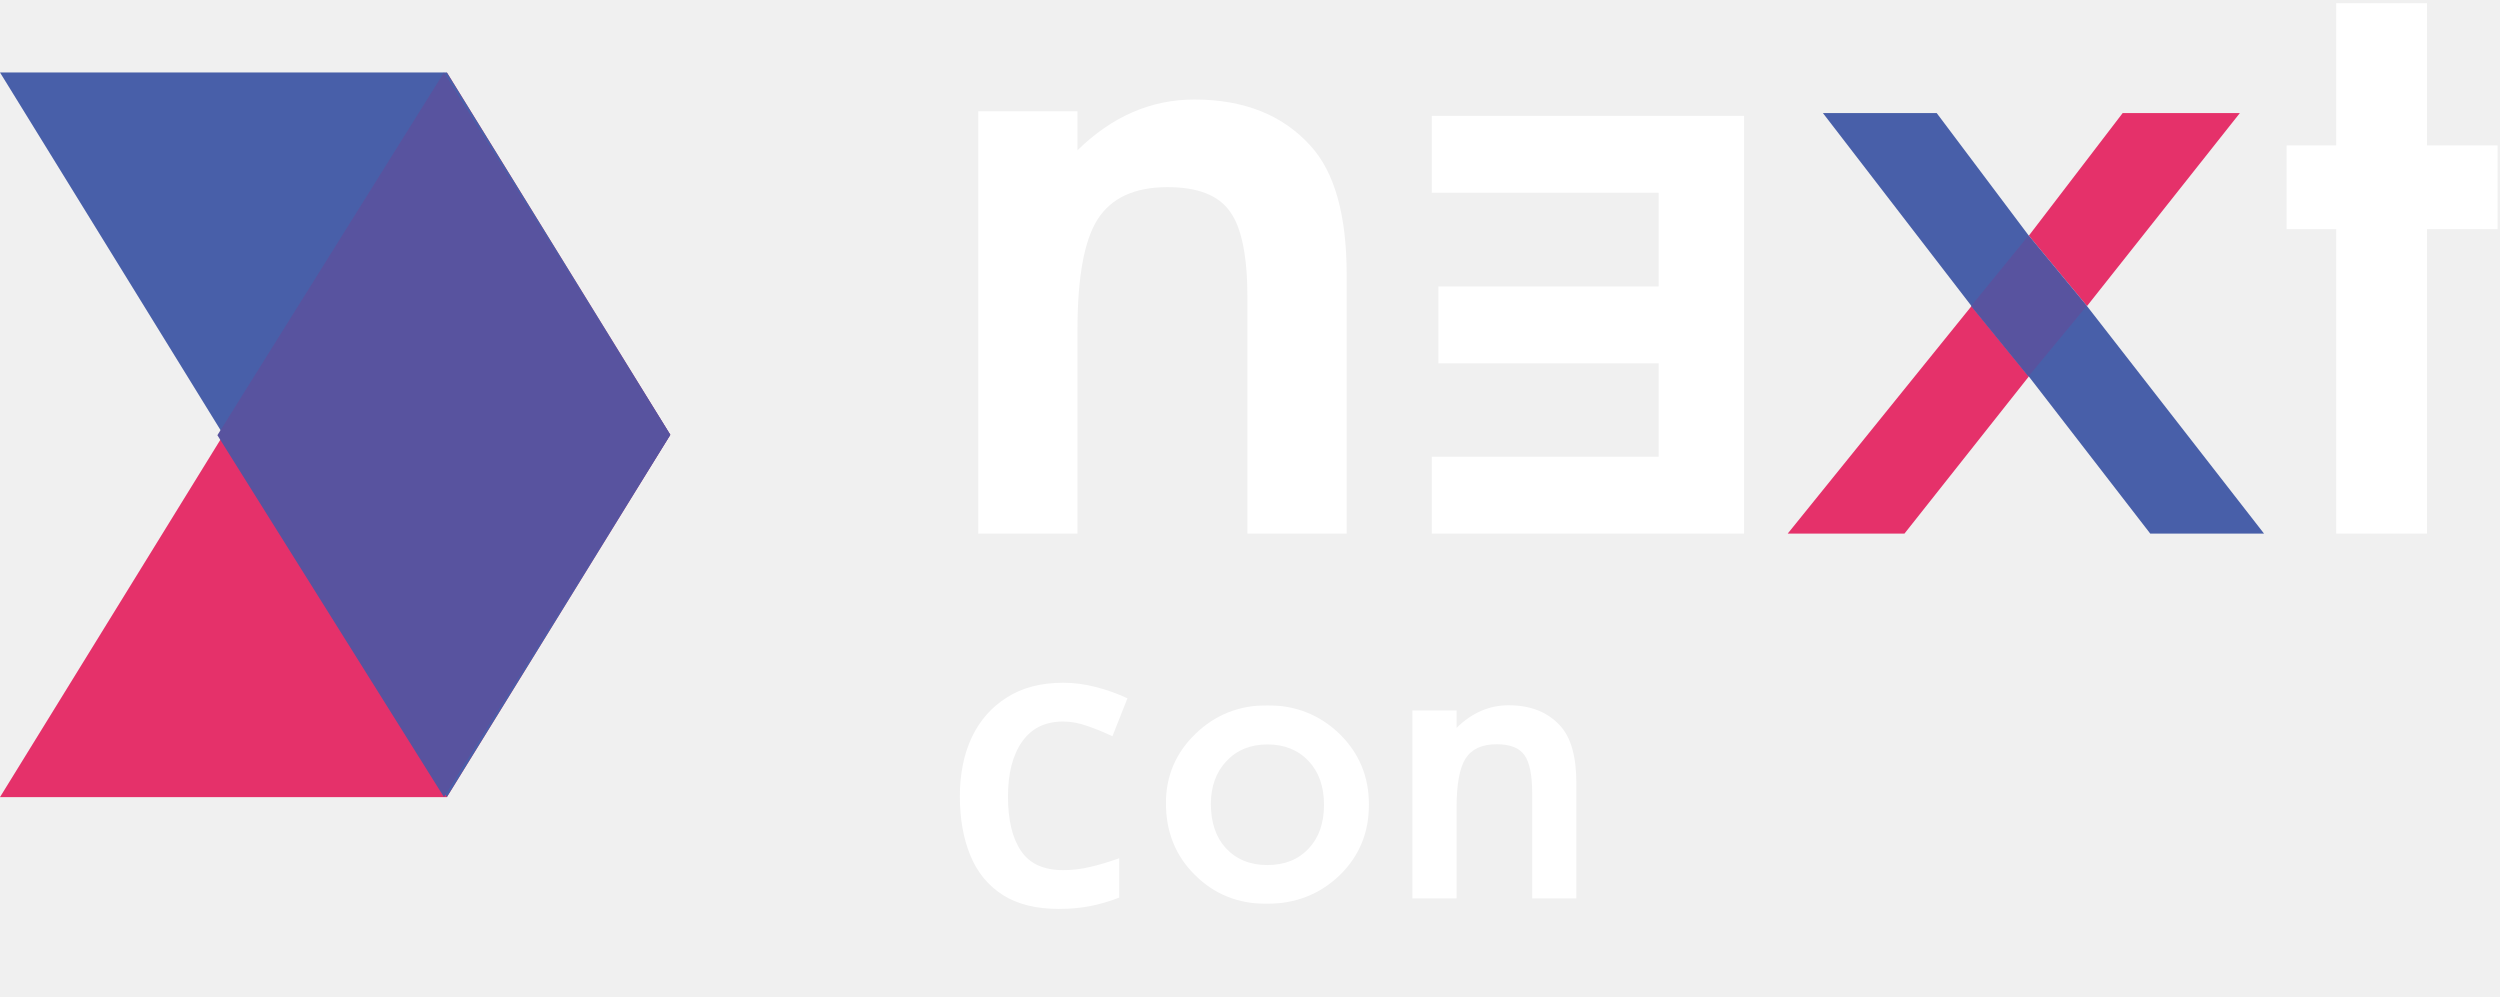
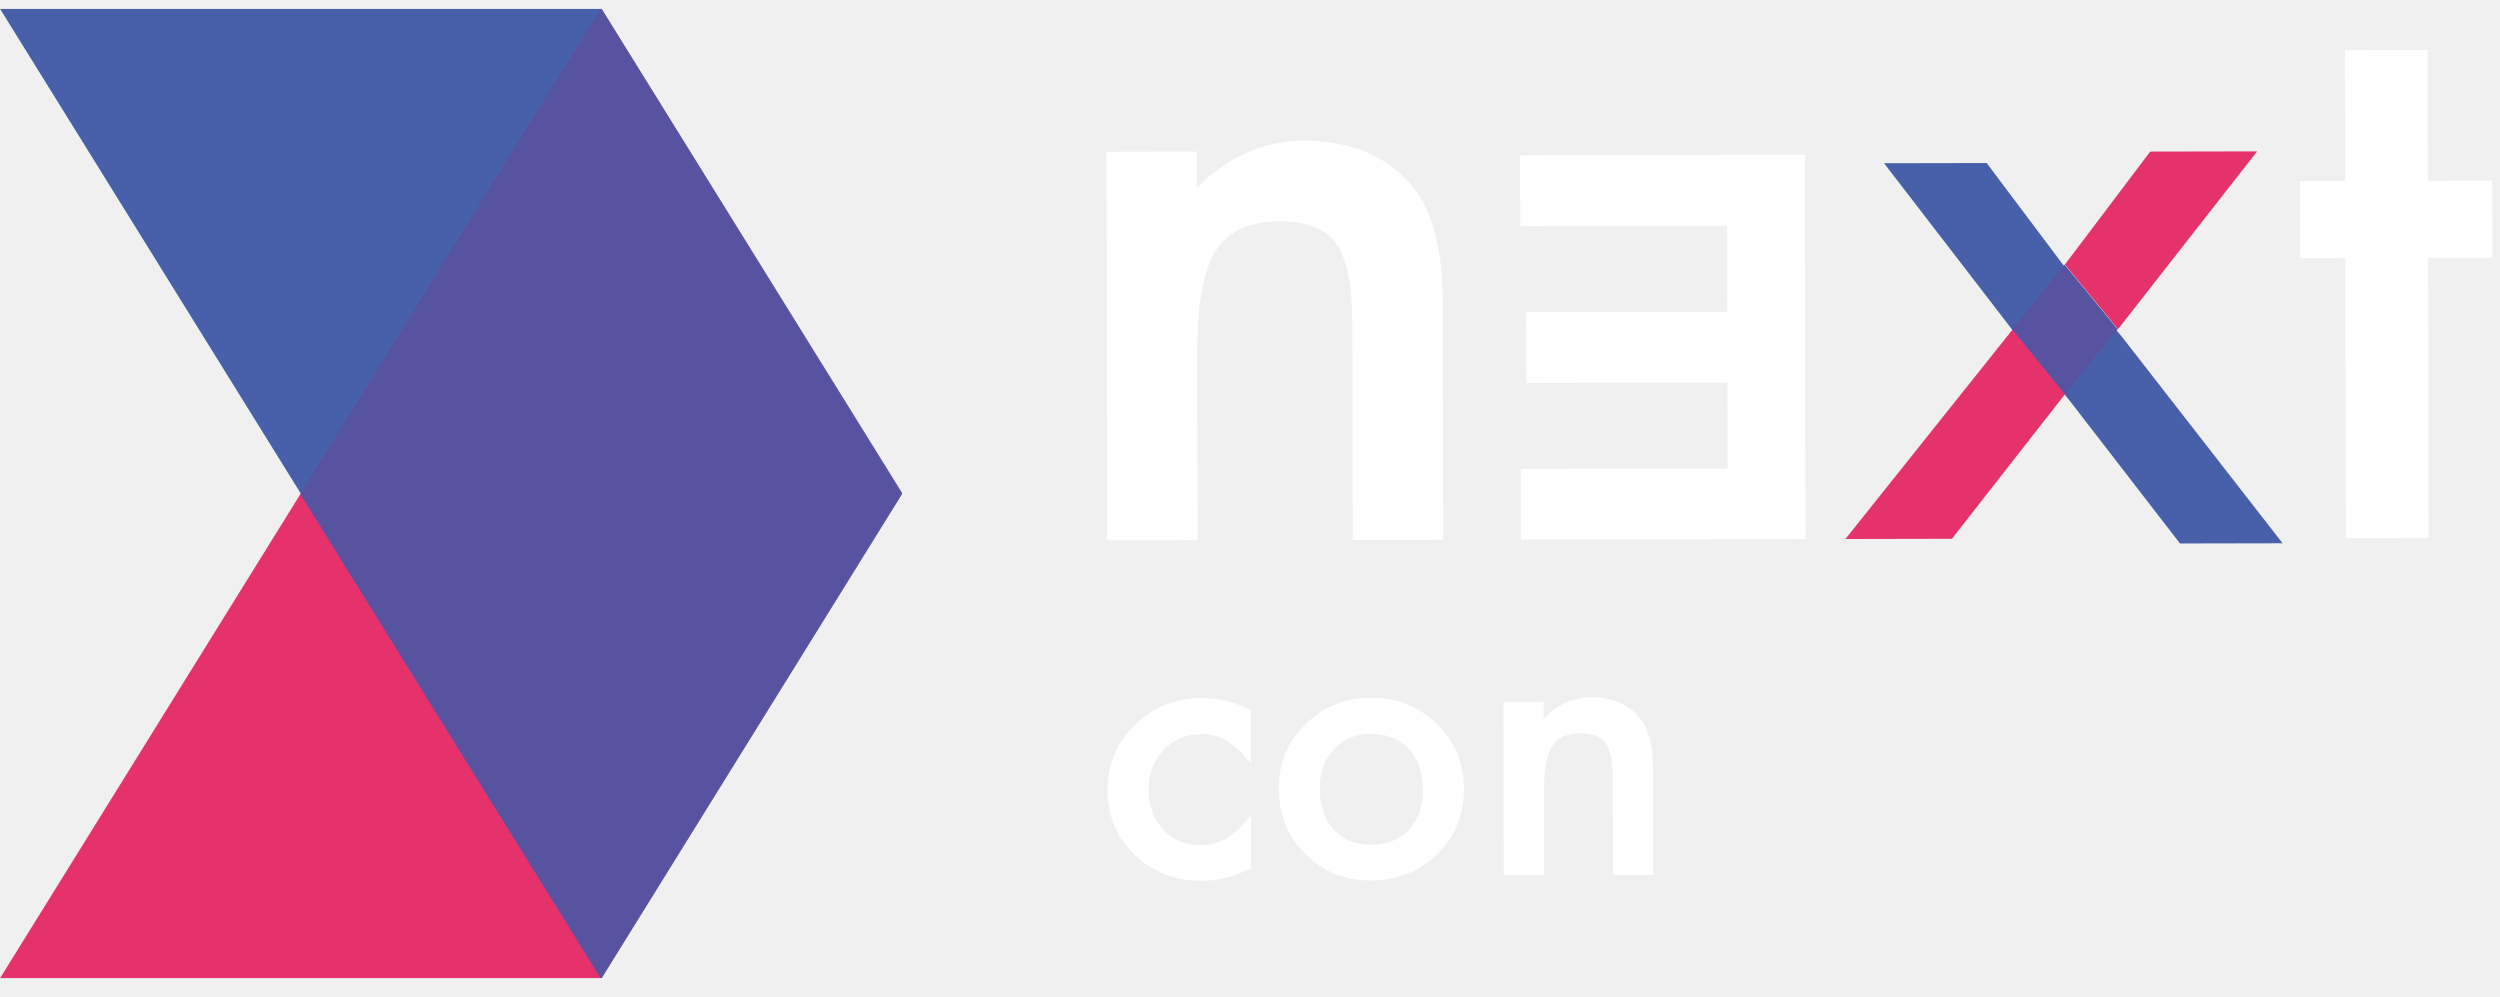
<svg xmlns="http://www.w3.org/2000/svg" xmlns:xlink="http://www.w3.org/1999/xlink" width="138px" height="55px" viewBox="0 0 138 55" version="1.1">
  <defs>
-     <polygon id="path-1" points="11.21 11.364 0.003 11.364 0.003 0.403 11.21 0.403 11.21 11.364" />
+     <polygon id="path-1" points="10.848 27.598 10.848 0.652 0.217 0.652 0.217 27.598 10.848 27.598" />
+     <polygon id="path-3" points="0 54 49.806 54 49.806 0.483 0 0.483" />
+     <polygon id="path-5" points="0 54 49.806 54 49.806 0.483 0 0.483" />
+     <polygon id="path-7" points="0.381 54 33.526 54 33.526 0.483 0.381 0.483 0.381 54" />
  </defs>
  <g id="Symbols" stroke="none" stroke-width="1" fill="none" fill-rule="evenodd">
    <g id="Logo">
-       <g id="Group-2">
-         <g id="Page-1" transform="translate(0, 4)">
-           <polygon id="Fill-1" fill="#E5316A" points="24.667 0 12.333 20.001 0 40 24.667 40 37 20.001" />
-           <polygon id="Fill-2" fill="#485FA9" points="0 0 12.333 20.001 24.667 40 37 20.001 24.667 0" />
-           <polygon id="Fill-3" fill="#58539F" points="24.507 0 12 20.023 24.508 40 37 20.001" />
-         </g>
-         <g id="Group" transform="translate(54, 0)">
-           <g id="Group-6" transform="translate(10.35616, 38.52784)">
+       <g id="Page-1">
+         <polygon id="Fill-1" fill="#485FAA" points="117.164 18.633 114.263 15.12 109.665 9 104 9.01 111.416 18.643 114.276 22.156 120.336 30 126 29.989" />
+         <g id="Group-30">
+           <path d="M69.042,39.206 L69.047,42.136 C68.541,41.524 68.088,41.103 67.687,40.875 C67.294,40.641 66.83,40.524 66.299,40.525 C65.466,40.526 64.775,40.818 64.224,41.401 C63.675,41.984 63.401,42.712 63.403,43.587 C63.404,44.482 63.672,45.217 64.203,45.791 C64.743,46.365 65.428,46.651 66.261,46.649 C66.793,46.648 67.261,46.533 67.667,46.304 C68.06,46.081 68.522,45.649 69.052,45.008 L69.058,47.918 C68.16,48.383 67.262,48.617 66.363,48.619 C64.881,48.621 63.641,48.147 62.642,47.195 C61.643,46.236 61.143,45.045 61.14,43.621 C61.137,42.197 61.64,40.994 62.648,40.012 C63.656,39.03 64.895,38.538 66.364,38.535 C67.308,38.533 68.201,38.757 69.042,39.206" id="Fill-2" fill="#FFFFFF" />
+           <path d="M72.852,43.531 C72.853,44.484 73.111,45.239 73.623,45.793 C74.149,46.353 74.841,46.633 75.701,46.632 C76.566,46.63 77.257,46.351 77.775,45.795 C78.292,45.239 78.549,44.497 78.548,43.57 C78.546,42.641 78.286,41.901 77.766,41.347 C77.24,40.786 76.548,40.506 75.69,40.507 C74.843,40.509 74.158,40.791 73.635,41.354 C73.111,41.917 72.85,42.642 72.852,43.531 M70.589,43.496 C70.586,42.118 71.079,40.944 72.068,39.976 C73.056,39.007 74.262,38.521 75.686,38.518 C77.116,38.516 78.329,39 79.328,39.972 C80.314,40.944 80.808,42.138 80.811,43.555 C80.813,44.986 80.32,46.186 79.332,47.154 C78.336,48.116 77.114,48.599 75.665,48.601 C74.228,48.604 73.024,48.116 72.052,47.139 C71.079,46.174 70.592,44.959 70.589,43.496" id="Fill-4" fill="#FFFFFF" />
+           <path d="M82.99,38.77 L85.213,38.765 L85.216,39.647 C85.987,38.881 86.859,38.497 87.83,38.495 C88.944,38.493 89.814,38.842 90.438,39.54 C90.978,40.133 91.248,41.102 91.251,42.449 L91.262,48.298 L89.038,48.302 L89.028,42.972 C89.027,42.031 88.894,41.382 88.631,41.023 C88.375,40.657 87.909,40.476 87.233,40.477 C86.498,40.478 85.978,40.72 85.67,41.204 C85.37,41.681 85.22,42.515 85.223,43.704 L85.232,48.309 L83.008,48.313 L82.99,38.77 Z" id="Fill-6" fill="#FFFFFF" />
+           <path d="M61.074,8.379 L66.07,8.37 L66.074,10.352 C67.81,8.631 69.768,7.769 71.95,7.765 C74.455,7.76 76.41,8.542 77.813,10.11 C79.024,11.444 79.632,13.623 79.638,16.647 L79.663,29.794 L74.666,29.803 L74.644,17.824 C74.64,15.709 74.343,14.249 73.751,13.443 C73.175,12.622 72.127,12.213 70.609,12.216 C68.959,12.219 67.788,12.765 67.098,13.852 C66.422,14.925 66.086,16.797 66.091,19.469 L66.11,29.819 L61.114,29.828 L61.074,8.379 Z" id="Fill-8" fill="#FFFFFF" />
+           <polygon id="Fill-10" fill="#FFFFFF" points="83.909 8.571 99.63 8.542 99.669 29.757 83.948 29.785 83.941 25.881 95.364 25.859 95.355 21.118 84.264 21.138 84.257 17.234 95.348 17.213 95.339 12.455 83.916 12.476" />
+           <g id="Group-14" transform="translate(126.7347, 2.103896)">
            <mask id="mask-2" fill="white">
              <use xlink:href="#path-1" />
            </mask>
-             <g id="Clip-5" />
-             <path d="M2.484,5.846 C2.484,6.883 2.765,7.703 3.325,8.306 C3.901,8.917 4.659,9.223 5.602,9.223 C6.551,9.223 7.309,8.921 7.877,8.317 C8.445,7.714 8.729,6.908 8.729,5.899 C8.729,4.891 8.445,4.085 7.877,3.481 C7.302,2.871 6.544,2.565 5.602,2.565 C4.674,2.565 3.922,2.871 3.347,3.481 C2.772,4.093 2.484,4.881 2.484,5.846 M0.003,5.803 C0.003,4.306 0.547,3.03 1.633,1.98 C2.718,0.929 4.041,0.403 5.602,0.403 C7.169,0.403 8.499,0.932 9.592,1.99 C10.671,3.048 11.21,4.348 11.21,5.889 C11.21,7.444 10.667,8.747 9.581,9.798 C8.488,10.842 7.147,11.364 5.558,11.364 C3.983,11.364 2.664,10.831 1.6,9.766 C0.535,8.715 0.003,7.394 0.003,5.803" id="Fill-4" fill="#FFFFFF" mask="url(#mask-2)" />
+             <g id="Clip-13" />
+             <polygon id="Fill-12" fill="#FFFFFF" mask="url(#mask-2)" points="7.293 12.127 7.322 27.589 2.751 27.598 2.722 12.135 0.225 12.14 0.217 7.89 2.714 7.886 2.701 0.66 7.272 0.652 7.286 7.876 10.841 7.871 10.849 12.12" />
          </g>
-           <path d="M23.965,39.219 L26.403,39.219 L26.403,40.177 C27.251,39.346 28.208,38.931 29.272,38.931 C30.494,38.931 31.447,39.311 32.13,40.071 C32.72,40.717 33.015,41.771 33.015,43.235 L33.015,49.593 L30.577,49.593 L30.577,43.799 C30.577,42.777 30.433,42.07 30.146,41.679 C29.865,41.281 29.355,41.083 28.614,41.083 C27.809,41.083 27.237,41.345 26.9,41.87 C26.568,42.389 26.403,43.295 26.403,44.587 L26.403,49.593 L23.965,49.593 L23.965,39.219 Z" id="Fill-7" fill="#FFFFFF" />
-           <path d="M5.75342467e-05,6.141 L5.477,6.141 L5.477,8.295 C7.385,6.428 9.533,5.494 11.925,5.494 C14.671,5.494 16.813,6.349 18.348,8.056 C19.673,9.509 20.336,11.878 20.336,15.165 L20.336,29.455 L14.858,29.455 L14.858,16.434 C14.858,14.136 14.535,12.548 13.888,11.67 C13.258,10.777 12.11,10.33 10.447,10.33 C8.637,10.33 7.352,10.92 6.592,12.101 C5.85,13.266 5.477,15.301 5.477,18.205 L5.477,29.455 L5.75342467e-05,29.455 L5.75342467e-05,6.141 Z" id="Fill-9" fill="#FFFFFF" />
-           <polygon id="Fill-11" fill="#FFFFFF" points="25.034 6.395 42.271 6.395 42.271 29.455 25.034 29.455 25.034 25.211 37.558 25.211 37.558 20.056 25.398 20.056 25.398 15.812 37.558 15.812 37.558 10.64 25.034 10.64" />
-           <polygon id="Fill-13" fill="#FFFFFF" points="79.971 12.648 79.971 29.456 74.959 29.456 74.959 12.648 72.222 12.648 72.222 8.028 74.959 8.028 74.959 0.175 79.971 0.175 79.971 8.028 83.869 8.028 83.869 12.648" />
-           <polygon id="Fill-15" fill="#E5316A" points="69.639 6.243 63.17 6.243 57.991 13.011 61.202 16.896" />
-           <polygon id="Fill-17" fill="#E5316A" points="44.68 29.456 51.125 29.456 57.992 20.781 54.828 16.896" />
-           <polygon id="Fill-19" fill="#485FA9" points="61.202 16.896 57.991 13.011 52.907 6.243 46.626 6.243 54.828 16.896 57.991 20.781 64.694 29.455 70.975 29.455" />
-           <polygon id="Fill-21" fill="#58539F" points="57.968 13.011 54.804 16.896 57.968 20.781 61.178 16.896" />
+           <polygon id="Fill-15" fill="#E6326A" points="124.593 8.356 118.693 8.367 113.981 14.602 116.915 18.171" />
+           <polygon id="Fill-17" fill="#E6326A" points="101.868 29.753 107.746 29.741 113.994 21.75 111.102 18.181" />
+           <polygon id="Fill-19" fill="#5753A1" points="113.959 14.602 111.081 18.182 113.972 21.75 116.894 18.171" />
+           <g id="Group-23">
+             <mask id="mask-4" fill="white">
+               <use xlink:href="#path-3" />
+             </mask>
+             <g id="Clip-22" />
+             <polygon id="Fill-21" fill="#E6326A" mask="url(#mask-4)" points="33.204 0.483 16.602 27.241 0 54 33.204 54 49.806 27.241" />
+           </g>
+           <g id="Group-26">
+             <mask id="mask-6" fill="white">
+               <use xlink:href="#path-5" />
+             </mask>
+             <g id="Clip-25" />
+             <polygon id="Fill-24" fill="#485FAA" mask="url(#mask-6)" points="33.204 0.483 0 0.483 16.602 27.241 33.204 54 49.806 27.241" />
+           </g>
+           <g id="Group-29" transform="translate(16.19388, 0)">
+             <mask id="mask-8" fill="white">
+               <use xlink:href="#path-7" />
+             </mask>
+             <g id="Clip-28" />
+             <polygon id="Fill-27" fill="#5753A1" mask="url(#mask-8)" points="16.962 0.483 0.381 27.273 16.964 54 33.526 27.241" />
+           </g>
        </g>
-         <text id="C" font-family="SourceSansPro-Bold, Source Sans Pro" font-size="17" font-weight="bold" fill="#FFFFFF">
-           <tspan x="52" y="50">C</tspan>
-         </text>
      </g>
    </g>
  </g>
</svg>
